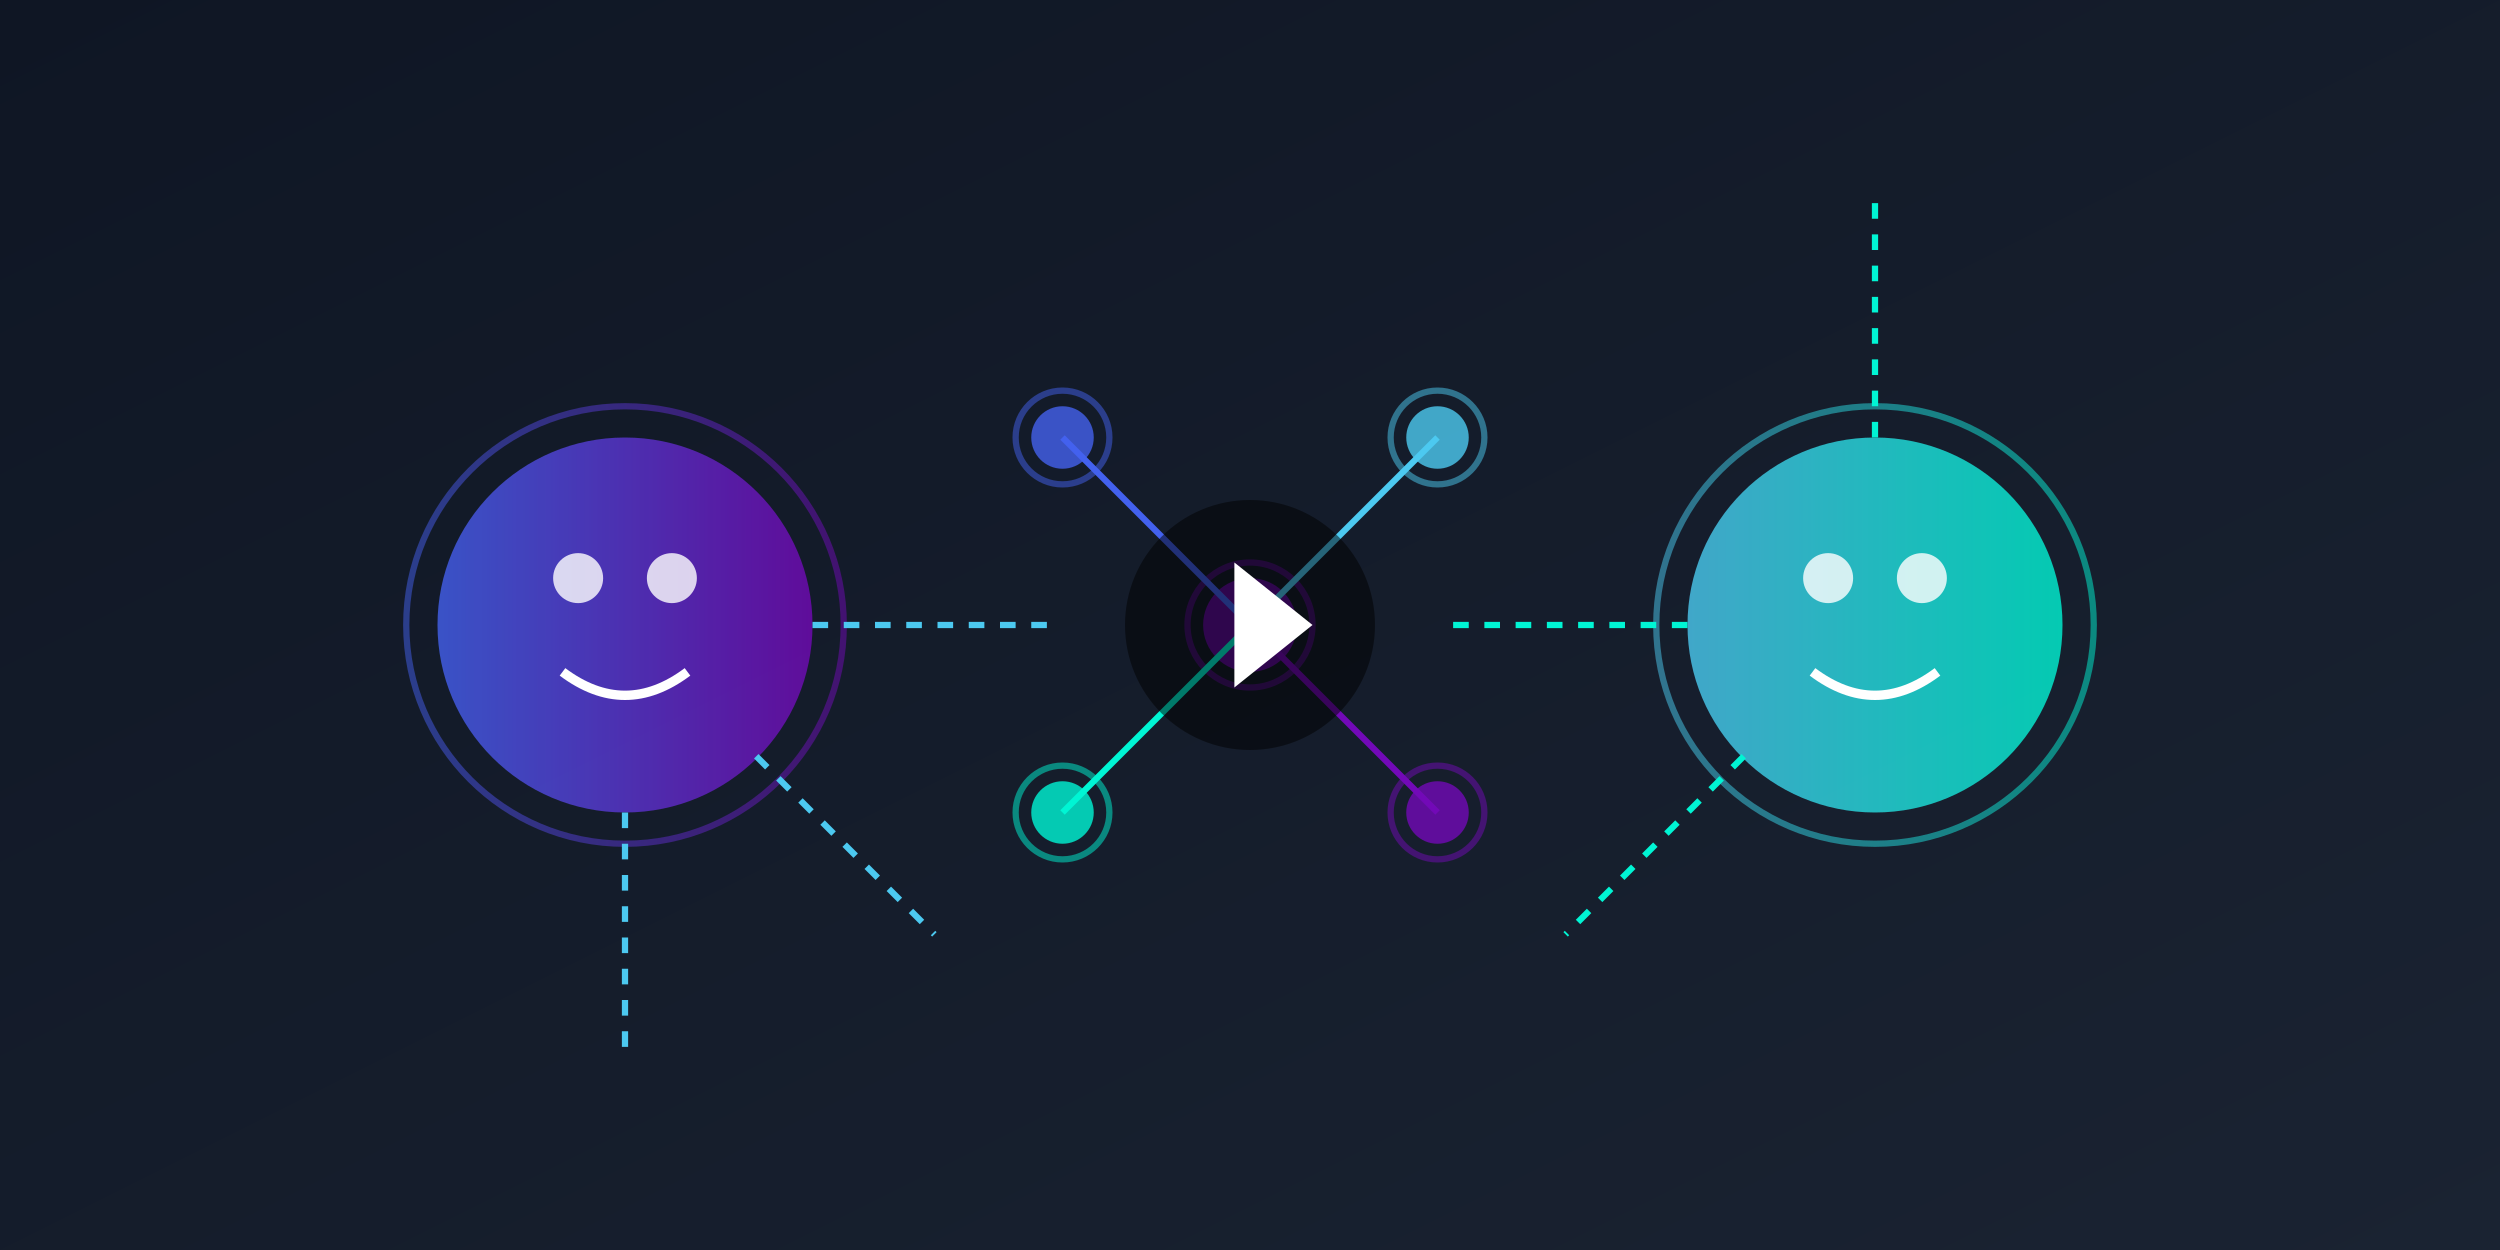
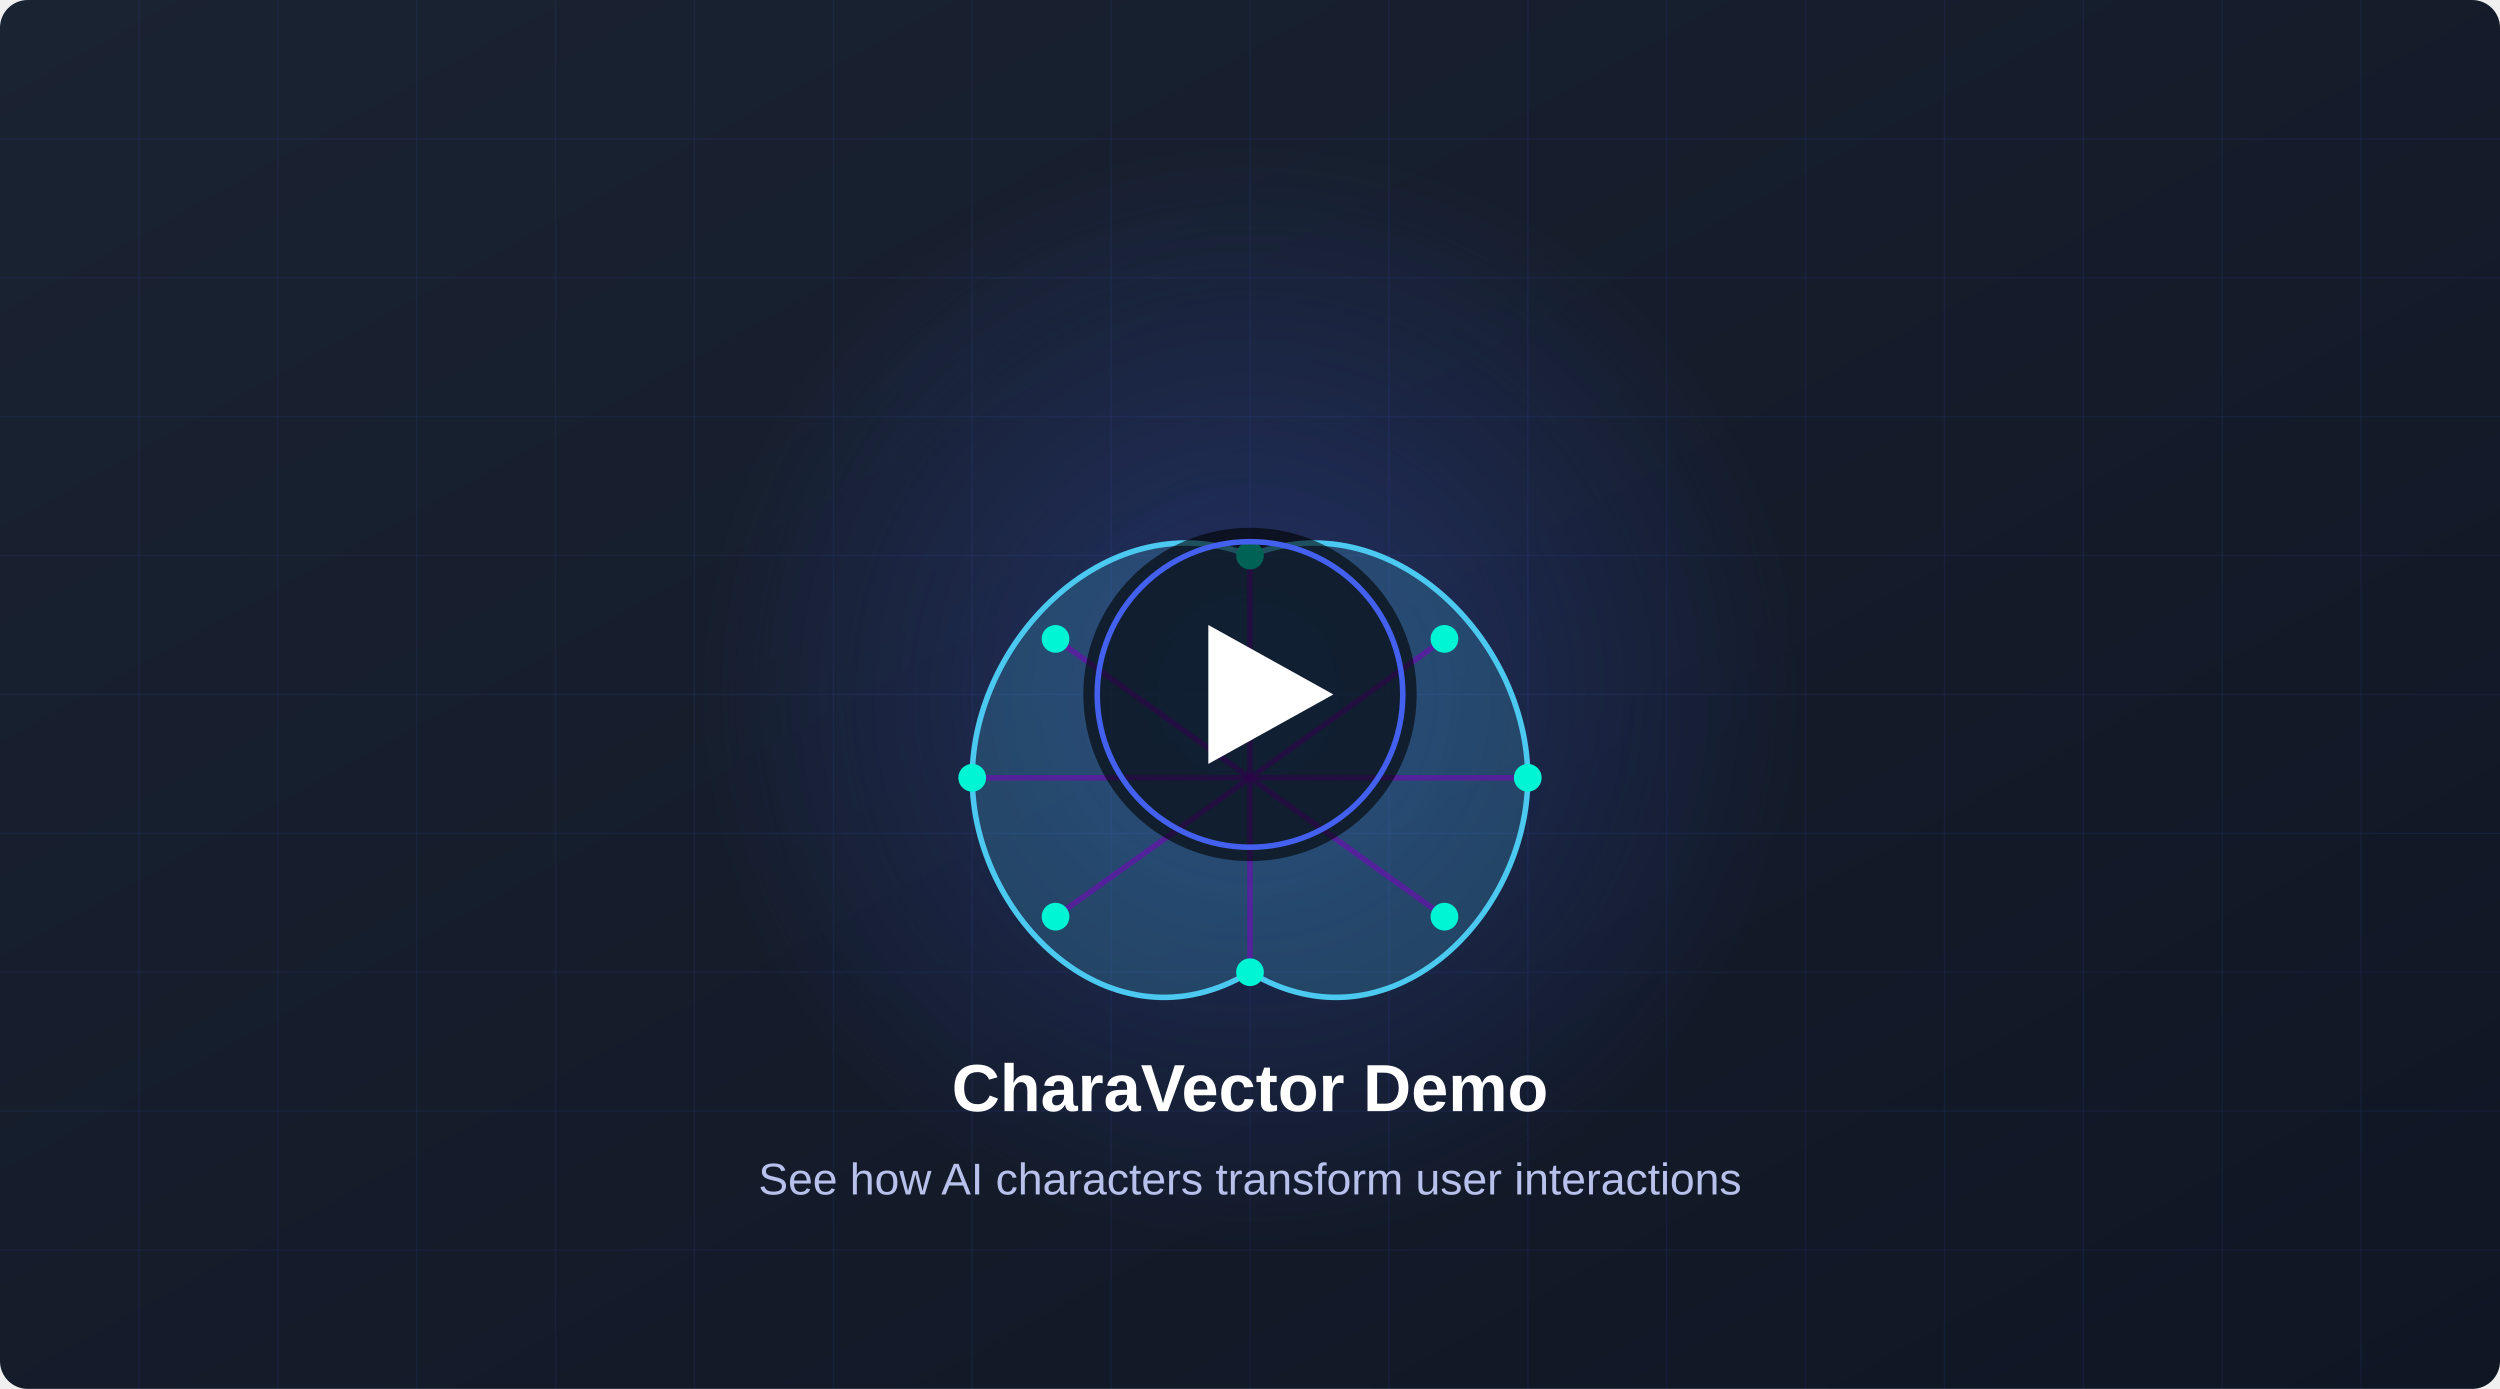
- <svg xmlns="http://www.w3.org/2000/svg" width="800" height="400" viewBox="0 0 800 400">
+ <svg xmlns="http://www.w3.org/2000/svg" width="900" height="500" viewBox="0 0 900 500">
  <defs>
    <linearGradient id="bg-gradient" x1="0%" y1="0%" x2="100%" y2="100%">
-       <stop offset="0%" stop-color="#0f1624" />
-       <stop offset="100%" stop-color="#1a2332" />
+       <stop offset="0%" stop-color="#1a2332" />
+       <stop offset="100%" stop-color="#0f1624" />
    </linearGradient>
-     <linearGradient id="grid-gradient" x1="0%" y1="0%" x2="100%" y2="0%">
-       <stop offset="0%" stop-color="#4361ee" stop-opacity="0.1" />
-       <stop offset="100%" stop-color="#4cc9f0" stop-opacity="0.1" />
-     </linearGradient>
-     <linearGradient id="agent-gradient" x1="0%" y1="0%" x2="100%" y2="0%">
-       <stop offset="0%" stop-color="#4361ee" />
-       <stop offset="100%" stop-color="#7209b7" />
-     </linearGradient>
-     <linearGradient id="accent-gradient" x1="0%" y1="0%" x2="100%" y2="0%">
-       <stop offset="0%" stop-color="#4cc9f0" />
-       <stop offset="100%" stop-color="#00f5d4" />
-     </linearGradient>
+     <radialGradient id="glow" cx="50%" cy="50%" r="50%" fx="50%" fy="50%">
+       <stop offset="0%" stop-color="#4361ee" stop-opacity="0.3" />
+       <stop offset="100%" stop-color="#4361ee" stop-opacity="0" />
+     </radialGradient>
  </defs>
-   <rect width="800" height="400" fill="url(#bg-gradient)" />
-   <g stroke="url(#grid-gradient)" stroke-width="1">
-     <g id="vertical-lines">
-       <line x1="50" y1="0" x2="50" y2="400" />
-       <line x1="100" y1="0" x2="100" y2="400" />
-       <line x1="150" y1="0" x2="150" y2="400" />
-       <line x1="200" y1="0" x2="200" y2="400" />
-       <line x1="250" y1="0" x2="250" y2="400" />
-       <line x1="300" y1="0" x2="300" y2="400" />
-       <line x1="350" y1="0" x2="350" y2="400" />
-       <line x1="400" y1="0" x2="400" y2="400" />
-       <line x1="450" y1="0" x2="450" y2="400" />
-       <line x1="500" y1="0" x2="500" y2="400" />
-       <line x1="550" y1="0" x2="550" y2="400" />
-       <line x1="600" y1="0" x2="600" y2="400" />
-       <line x1="650" y1="0" x2="650" y2="400" />
-       <line x1="700" y1="0" x2="700" y2="400" />
-       <line x1="750" y1="0" x2="750" y2="400" />
-     </g>
-     <g id="horizontal-lines">
-       <line x1="0" y1="50" x2="800" y2="50" />
-       <line x1="0" y1="100" x2="800" y2="100" />
-       <line x1="0" y1="150" x2="800" y2="150" />
-       <line x1="0" y1="200" x2="800" y2="200" />
-       <line x1="0" y1="250" x2="800" y2="250" />
-       <line x1="0" y1="300" x2="800" y2="300" />
-       <line x1="0" y1="350" x2="800" y2="350" />
-     </g>
+   <rect width="900" height="500" fill="url(#bg-gradient)" rx="10" ry="10" />
+   <path d="M0 50 H900 M0 100 H900 M0 150 H900 M0 200 H900 M0 250 H900 M0 300 H900 M0 350 H900 M0 400 H900 M0 450 H900" stroke="#4361ee" stroke-width="0.5" stroke-opacity="0.1" />
+   <path d="M50 0 V500 M100 0 V500 M150 0 V500 M200 0 V500 M250 0 V500 M300 0 V500 M350 0 V500 M400 0 V500 M450 0 V500 M500 0 V500 M550 0 V500 M600 0 V500 M650 0 V500 M700 0 V500 M750 0 V500 M800 0 V500 M850 0 V500" stroke="#4361ee" stroke-width="0.5" stroke-opacity="0.1" />
+   <circle cx="450" cy="250" r="200" fill="url(#glow)" />
+   <g transform="translate(350, 150)">
+     <path d="M100,50 C150,30 200,80 200,130 C200,180 150,230 100,200 C50,230 0,180 0,130 C0,80 50,30 100,50" fill="#4cc9f0" fill-opacity="0.2" stroke="#4cc9f0" stroke-width="2" />
+     <line x1="100" y1="50" x2="100" y2="200" stroke="#7209b7" stroke-width="2" stroke-opacity="0.6" />
+     <line x1="0" y1="130" x2="200" y2="130" stroke="#7209b7" stroke-width="2" stroke-opacity="0.6" />
+     <line x1="30" y1="80" x2="170" y2="180" stroke="#7209b7" stroke-width="2" stroke-opacity="0.6" />
+     <line x1="30" y1="180" x2="170" y2="80" stroke="#7209b7" stroke-width="2" stroke-opacity="0.6" />
+     <circle cx="100" cy="50" r="5" fill="#00f5d4" />
+     <circle cx="200" cy="130" r="5" fill="#00f5d4" />
+     <circle cx="100" cy="200" r="5" fill="#00f5d4" />
+     <circle cx="0" cy="130" r="5" fill="#00f5d4" />
+     <circle cx="30" cy="80" r="5" fill="#00f5d4" />
+     <circle cx="170" cy="80" r="5" fill="#00f5d4" />
+     <circle cx="30" cy="180" r="5" fill="#00f5d4" />
+     <circle cx="170" cy="180" r="5" fill="#00f5d4" />
  </g>
-   <g transform="translate(200, 200)">
-     <circle cx="0" cy="0" r="60" fill="url(#agent-gradient)" opacity="0.8" />
-     <circle cx="-15" cy="-15" r="8" fill="white" opacity="0.8" />
-     <circle cx="15" cy="-15" r="8" fill="white" opacity="0.8" />
-     <path d="M -20,15 Q 0,30 20,15" stroke="white" stroke-width="3" fill="none" />
-     <circle cx="0" cy="0" r="70" fill="none" stroke="url(#agent-gradient)" stroke-width="2" opacity="0.5" />
-     <line x1="60" y1="0" x2="140" y2="0" stroke="#4cc9f0" stroke-width="2" stroke-dasharray="5,5" />
-     <line x1="42" y1="42" x2="99" y2="99" stroke="#4cc9f0" stroke-width="2" stroke-dasharray="5,5" />
-     <line x1="0" y1="60" x2="0" y2="140" stroke="#4cc9f0" stroke-width="2" stroke-dasharray="5,5" />
+   <g transform="translate(450, 250)">
+     <circle cx="0" cy="0" r="60" fill="rgba(0,0,0,0.6)" />
+     <circle cx="0" cy="0" r="55" fill="none" stroke="#4361ee" stroke-width="2" />
+     <polygon points="-15,-25 -15,25 30,0" fill="white" />
  </g>
-   <g transform="translate(600, 200)">
-     <circle cx="0" cy="0" r="60" fill="url(#accent-gradient)" opacity="0.8" />
-     <circle cx="-15" cy="-15" r="8" fill="white" opacity="0.8" />
-     <circle cx="15" cy="-15" r="8" fill="white" opacity="0.8" />
-     <path d="M -20,15 Q 0,30 20,15" stroke="white" stroke-width="3" fill="none" />
-     <circle cx="0" cy="0" r="70" fill="none" stroke="url(#accent-gradient)" stroke-width="2" opacity="0.5" />
-     <line x1="-60" y1="0" x2="-140" y2="0" stroke="#00f5d4" stroke-width="2" stroke-dasharray="5,5" />
-     <line x1="-42" y1="42" x2="-99" y2="99" stroke="#00f5d4" stroke-width="2" stroke-dasharray="5,5" />
-     <line x1="0" y1="-60" x2="0" y2="-140" stroke="#00f5d4" stroke-width="2" stroke-dasharray="5,5" />
-   </g>
-   <circle cx="400" cy="200" r="15" fill="#7209b7" opacity="0.8" />
-   <circle cx="400" cy="200" r="20" fill="none" stroke="#7209b7" stroke-width="2" opacity="0.5" />
-   <circle cx="340" cy="140" r="10" fill="#4361ee" opacity="0.8" />
-   <circle cx="340" cy="140" r="15" fill="none" stroke="#4361ee" stroke-width="2" opacity="0.5" />
-   <circle cx="460" cy="140" r="10" fill="#4cc9f0" opacity="0.8" />
-   <circle cx="460" cy="140" r="15" fill="none" stroke="#4cc9f0" stroke-width="2" opacity="0.5" />
-   <circle cx="340" cy="260" r="10" fill="#00f5d4" opacity="0.8" />
-   <circle cx="340" cy="260" r="15" fill="none" stroke="#00f5d4" stroke-width="2" opacity="0.5" />
-   <circle cx="460" cy="260" r="10" fill="#7209b7" opacity="0.8" />
-   <circle cx="460" cy="260" r="15" fill="none" stroke="#7209b7" stroke-width="2" opacity="0.5" />
-   <line x1="400" y1="200" x2="340" y2="140" stroke="#4361ee" stroke-width="2" />
-   <line x1="400" y1="200" x2="460" y2="140" stroke="#4cc9f0" stroke-width="2" />
-   <line x1="400" y1="200" x2="340" y2="260" stroke="#00f5d4" stroke-width="2" />
-   <line x1="400" y1="200" x2="460" y2="260" stroke="#7209b7" stroke-width="2" />
-   <g transform="translate(400, 200)">
-     <circle cx="0" cy="0" r="40" fill="rgba(0,0,0,0.5)" />
-     <polygon points="15,0 -10,-20 -10,20" fill="white" transform="translate(5,0)" />
-   </g>
+   <text x="450" y="400" font-family="Arial, sans-serif" font-size="24" fill="#ffffff" text-anchor="middle" font-weight="bold">CharaVector Demo</text>
+   <text x="450" y="430" font-family="Arial, sans-serif" font-size="16" fill="#b8c1ec" text-anchor="middle">See how AI characters transform user interactions</text>
</svg>
